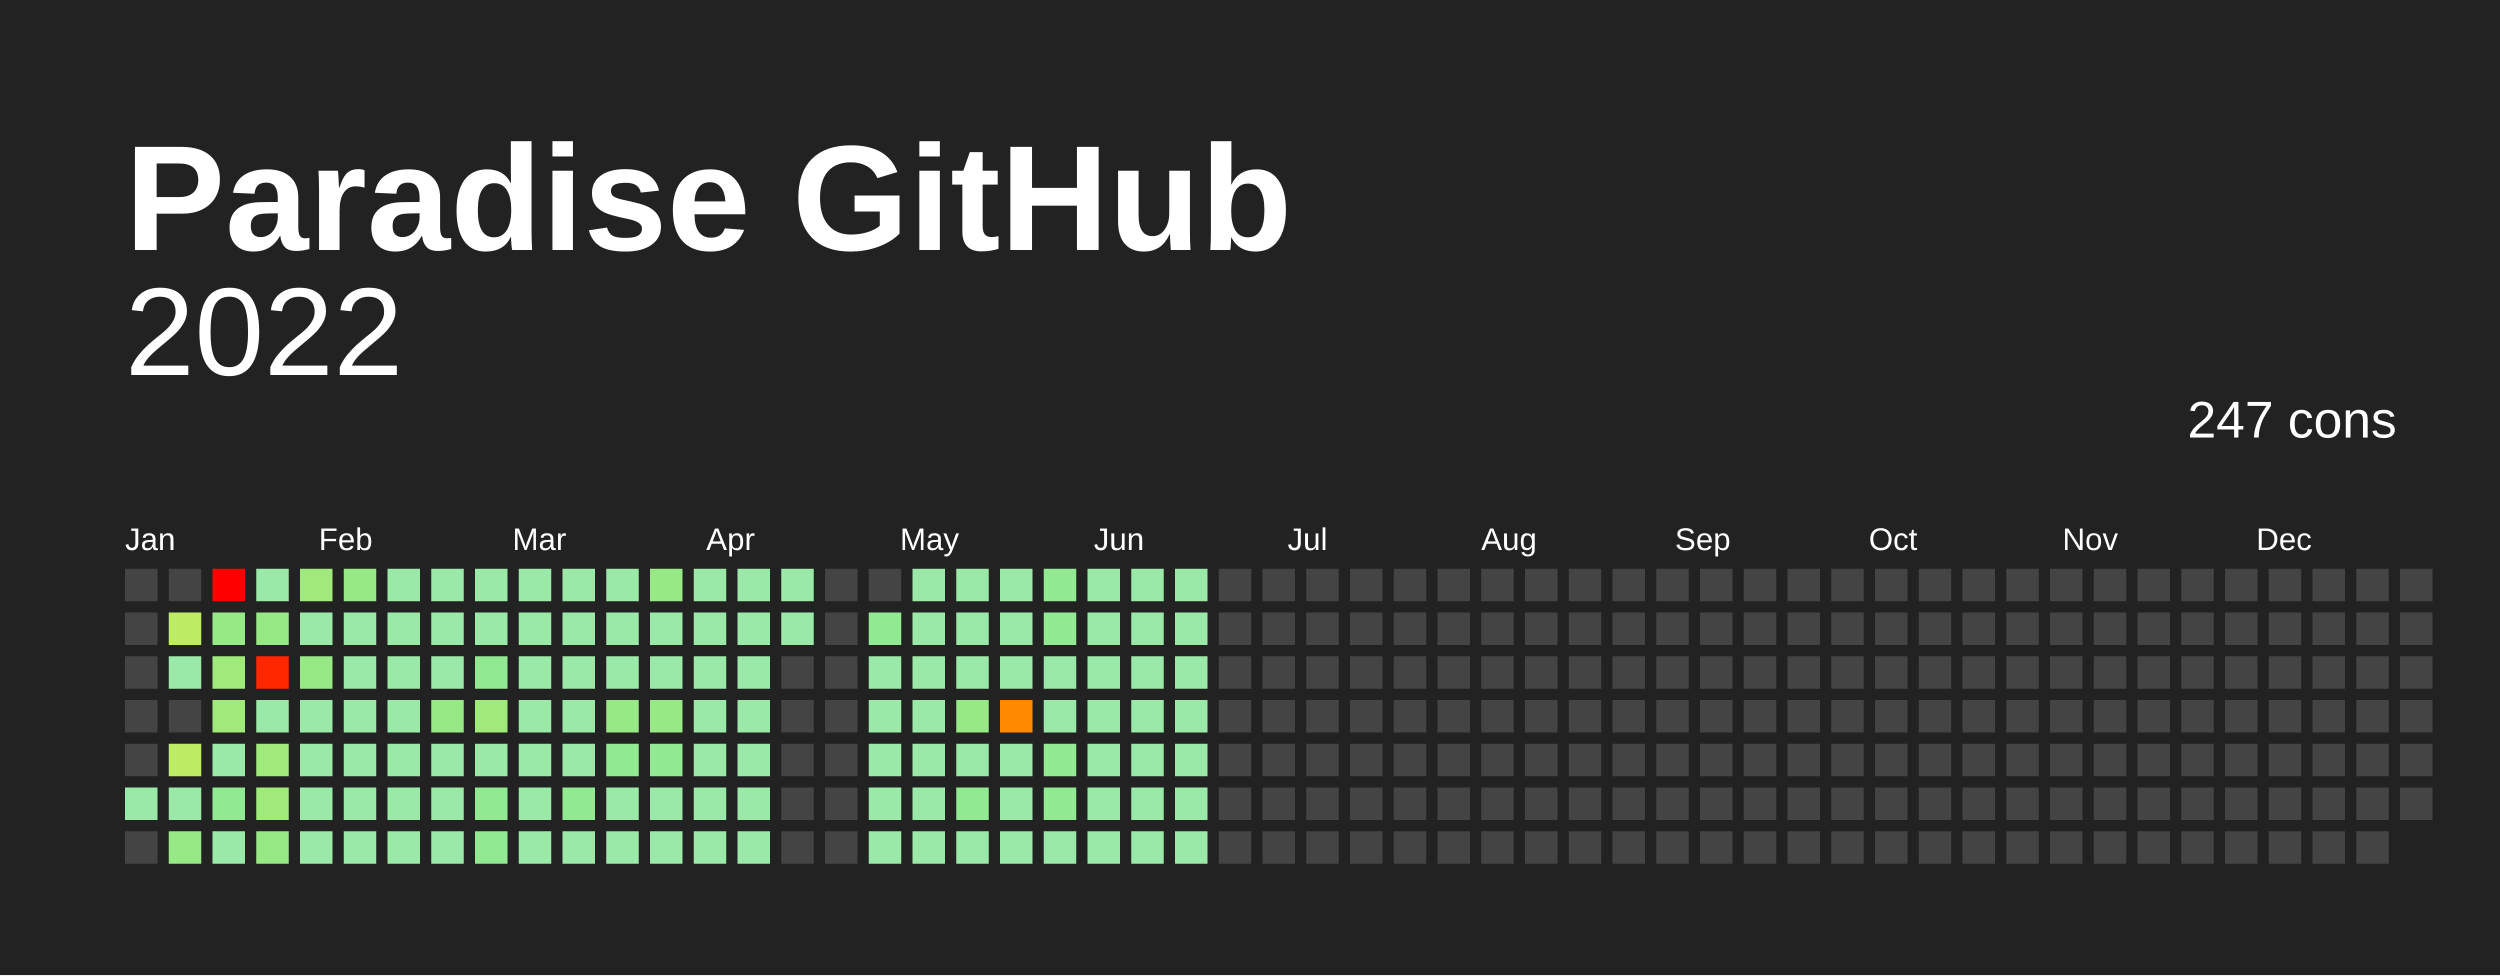
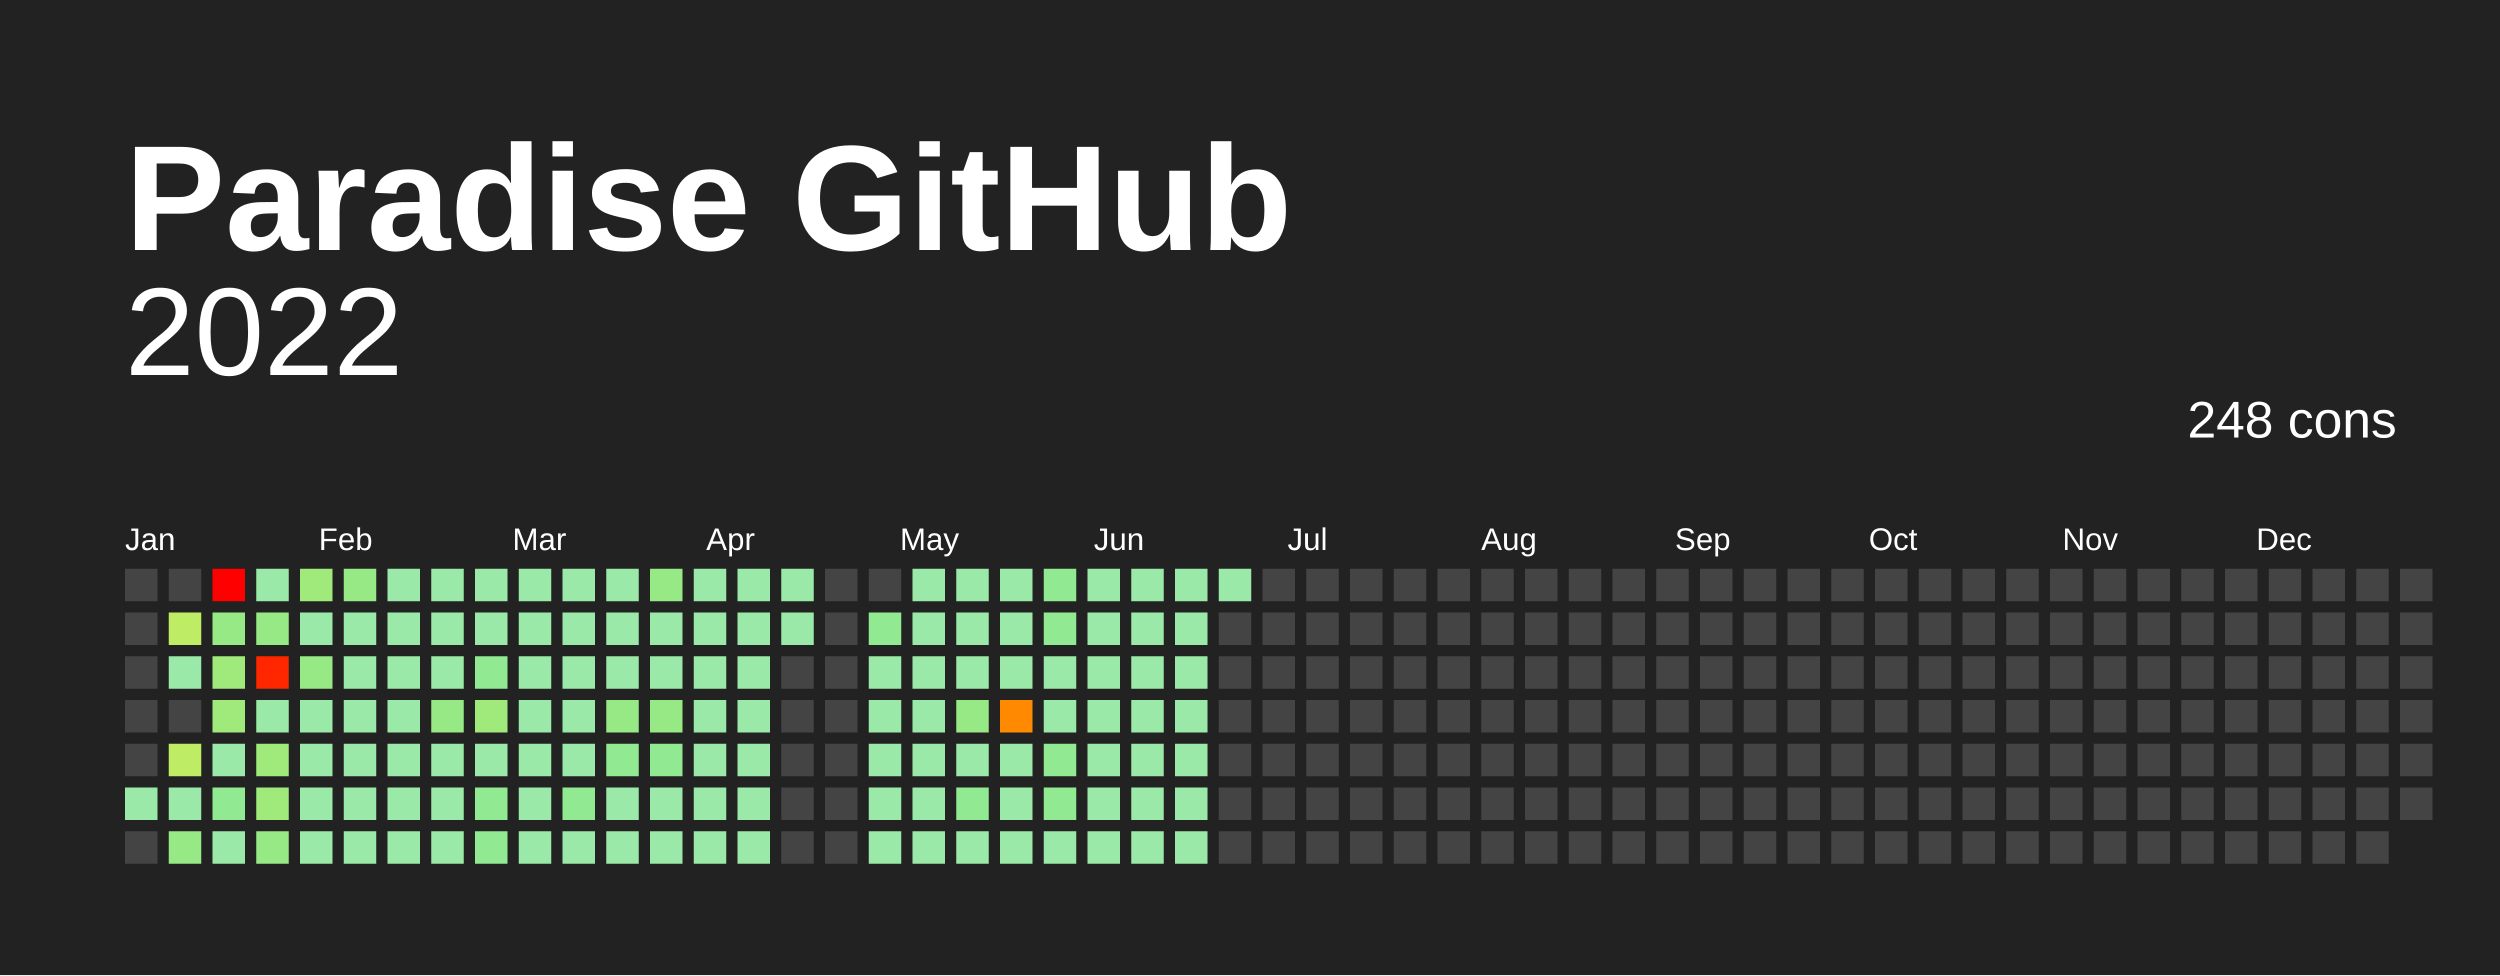
<svg xmlns="http://www.w3.org/2000/svg" baseProfile="full" height="78mm" version="1.1" viewBox="0,0,200,78" width="200mm">
  <defs />
  <rect fill="#222222" height="78" width="200" x="0" y="0" />
  <text fill="#FFFFFF" style="font-size:12px; font-family:Arial; font-weight:bold;" x="10" y="20">Paradise GitHub</text>
  <text alignment-baseline="hanging" fill="#FFFFFF" style="font-size:10.0px; font-family:Arial;" x="10" y="30">2022</text>
-   <text alignment-baseline="hanging" fill="#FFFFFF" style="font-size:4.125px; font-family:Arial;" x="175" y="35">247 cons</text>
+   <text alignment-baseline="hanging" fill="#FFFFFF" style="font-size:4.125px; font-family:Arial;" x="175" y="35">248 cons</text>
  <text fill="#FFFFFF" style="font-size:2.5px; font-family:Arial" x="10.0" y="44">Jan</text>
  <text fill="#FFFFFF" style="font-size:2.5px; font-family:Arial" x="25.5" y="44">Feb</text>
  <text fill="#FFFFFF" style="font-size:2.5px; font-family:Arial" x="41.0" y="44">Mar</text>
  <text fill="#FFFFFF" style="font-size:2.5px; font-family:Arial" x="56.5" y="44">Apr</text>
  <text fill="#FFFFFF" style="font-size:2.5px; font-family:Arial" x="72.0" y="44">May</text>
  <text fill="#FFFFFF" style="font-size:2.5px; font-family:Arial" x="87.5" y="44">Jun</text>
  <text fill="#FFFFFF" style="font-size:2.5px; font-family:Arial" x="103.0" y="44">Jul</text>
  <text fill="#FFFFFF" style="font-size:2.5px; font-family:Arial" x="118.5" y="44">Aug</text>
  <text fill="#FFFFFF" style="font-size:2.5px; font-family:Arial" x="134.0" y="44">Sep</text>
  <text fill="#FFFFFF" style="font-size:2.5px; font-family:Arial" x="149.5" y="44">Oct</text>
  <text fill="#FFFFFF" style="font-size:2.5px; font-family:Arial" x="165.0" y="44">Nov</text>
  <text fill="#FFFFFF" style="font-size:2.5px; font-family:Arial" x="180.5" y="44">Dec</text>
  <rect fill="#444444" height="2.6" width="2.6" x="10.0" y="45.5" />
  <rect fill="#444444" height="2.6" width="2.6" x="10.0" y="49.0" />
  <rect fill="#444444" height="2.6" width="2.6" x="10.0" y="52.5" />
  <rect fill="#444444" height="2.6" width="2.6" x="10.0" y="56.0" />
  <rect fill="#444444" height="2.6" width="2.6" x="10.0" y="59.5" />
  <rect fill="#9be9a8" height="2.6" width="2.6" x="10.0" y="63.0" />
  <rect fill="#444444" height="2.6" width="2.6" x="10.0" y="66.5" />
  <rect fill="#444444" height="2.6" width="2.6" x="13.5" y="45.5" />
  <rect fill="#bfec65" height="2.6" width="2.6" x="13.5" y="49.0" />
  <rect fill="#9be9a8" height="2.6" width="2.6" x="13.5" y="52.5" />
  <rect fill="#444444" height="2.6" width="2.6" x="13.5" y="56.0" />
  <rect fill="#bfec65" height="2.6" width="2.6" x="13.5" y="59.5" />
  <rect fill="#9be9a8" height="2.6" width="2.6" x="13.5" y="63.0" />
  <rect fill="#97e986" height="2.6" width="2.6" x="13.5" y="66.5" />
  <rect fill="red" height="2.6" width="2.6" x="17.0" y="45.5" />
  <rect fill="#97e986" height="2.6" width="2.6" x="17.0" y="49.0" />
  <rect fill="#a0ea7b" height="2.6" width="2.6" x="17.0" y="52.5" />
  <rect fill="#a0ea7b" height="2.6" width="2.6" x="17.0" y="56.0" />
  <rect fill="#9be9a8" height="2.6" width="2.6" x="17.0" y="59.5" />
  <rect fill="#91e991" height="2.6" width="2.6" x="17.0" y="63.0" />
  <rect fill="#9be9a8" height="2.6" width="2.6" x="17.0" y="66.5" />
  <rect fill="#9be9a8" height="2.6" width="2.6" x="20.5" y="45.5" />
  <rect fill="#97e986" height="2.6" width="2.6" x="20.5" y="49.0" />
  <rect fill="#ff2700" height="2.6" width="2.6" x="20.5" y="52.5" />
  <rect fill="#9be9a8" height="2.6" width="2.6" x="20.5" y="56.0" />
  <rect fill="#a0ea7b" height="2.6" width="2.6" x="20.5" y="59.5" />
  <rect fill="#a0ea7b" height="2.6" width="2.6" x="20.5" y="63.0" />
  <rect fill="#97e986" height="2.6" width="2.6" x="20.5" y="66.5" />
  <rect fill="#a0ea7b" height="2.6" width="2.6" x="24.0" y="45.5" />
  <rect fill="#9be9a8" height="2.6" width="2.6" x="24.0" y="49.0" />
  <rect fill="#97e986" height="2.6" width="2.6" x="24.0" y="52.5" />
  <rect fill="#9be9a8" height="2.6" width="2.6" x="24.0" y="56.0" />
  <rect fill="#9be9a8" height="2.6" width="2.6" x="24.0" y="59.5" />
  <rect fill="#9be9a8" height="2.6" width="2.6" x="24.0" y="63.0" />
  <rect fill="#9be9a8" height="2.6" width="2.6" x="24.0" y="66.5" />
  <rect fill="#97e986" height="2.6" width="2.6" x="27.5" y="45.5" />
  <rect fill="#9be9a8" height="2.6" width="2.6" x="27.5" y="49.0" />
  <rect fill="#9be9a8" height="2.6" width="2.6" x="27.5" y="52.5" />
  <rect fill="#9be9a8" height="2.6" width="2.6" x="27.5" y="56.0" />
  <rect fill="#9be9a8" height="2.6" width="2.6" x="27.5" y="59.5" />
  <rect fill="#9be9a8" height="2.6" width="2.6" x="27.5" y="63.0" />
  <rect fill="#9be9a8" height="2.6" width="2.6" x="27.5" y="66.5" />
  <rect fill="#9be9a8" height="2.6" width="2.6" x="31.0" y="45.5" />
  <rect fill="#9be9a8" height="2.6" width="2.6" x="31.0" y="49.0" />
  <rect fill="#9be9a8" height="2.6" width="2.6" x="31.0" y="52.5" />
  <rect fill="#9be9a8" height="2.6" width="2.6" x="31.0" y="56.0" />
  <rect fill="#9be9a8" height="2.6" width="2.6" x="31.0" y="59.5" />
  <rect fill="#9be9a8" height="2.6" width="2.6" x="31.0" y="63.0" />
  <rect fill="#9be9a8" height="2.6" width="2.6" x="31.0" y="66.5" />
  <rect fill="#9be9a8" height="2.6" width="2.6" x="34.5" y="45.5" />
  <rect fill="#9be9a8" height="2.6" width="2.6" x="34.5" y="49.0" />
  <rect fill="#9be9a8" height="2.6" width="2.6" x="34.5" y="52.5" />
  <rect fill="#97e986" height="2.6" width="2.6" x="34.5" y="56.0" />
  <rect fill="#9be9a8" height="2.6" width="2.6" x="34.5" y="59.5" />
  <rect fill="#9be9a8" height="2.6" width="2.6" x="34.5" y="63.0" />
  <rect fill="#9be9a8" height="2.6" width="2.6" x="34.5" y="66.5" />
  <rect fill="#9be9a8" height="2.6" width="2.6" x="38.0" y="45.5" />
  <rect fill="#9be9a8" height="2.6" width="2.6" x="38.0" y="49.0" />
  <rect fill="#91e991" height="2.6" width="2.6" x="38.0" y="52.5" />
  <rect fill="#a0ea7b" height="2.6" width="2.6" x="38.0" y="56.0" />
  <rect fill="#9be9a8" height="2.6" width="2.6" x="38.0" y="59.5" />
  <rect fill="#91e991" height="2.6" width="2.6" x="38.0" y="63.0" />
  <rect fill="#91e991" height="2.6" width="2.6" x="38.0" y="66.5" />
  <rect fill="#9be9a8" height="2.6" width="2.6" x="41.5" y="45.5" />
  <rect fill="#9be9a8" height="2.6" width="2.6" x="41.5" y="49.0" />
  <rect fill="#9be9a8" height="2.6" width="2.6" x="41.5" y="52.5" />
  <rect fill="#9be9a8" height="2.6" width="2.6" x="41.5" y="56.0" />
  <rect fill="#9be9a8" height="2.6" width="2.6" x="41.5" y="59.5" />
  <rect fill="#9be9a8" height="2.6" width="2.6" x="41.5" y="63.0" />
  <rect fill="#9be9a8" height="2.6" width="2.6" x="41.5" y="66.5" />
  <rect fill="#9be9a8" height="2.6" width="2.6" x="45.0" y="45.5" />
  <rect fill="#9be9a8" height="2.6" width="2.6" x="45.0" y="49.0" />
  <rect fill="#9be9a8" height="2.6" width="2.6" x="45.0" y="52.5" />
  <rect fill="#9be9a8" height="2.6" width="2.6" x="45.0" y="56.0" />
  <rect fill="#9be9a8" height="2.6" width="2.6" x="45.0" y="59.5" />
  <rect fill="#91e991" height="2.6" width="2.6" x="45.0" y="63.0" />
  <rect fill="#9be9a8" height="2.6" width="2.6" x="45.0" y="66.5" />
  <rect fill="#9be9a8" height="2.6" width="2.6" x="48.5" y="45.5" />
  <rect fill="#9be9a8" height="2.6" width="2.6" x="48.5" y="49.0" />
  <rect fill="#9be9a8" height="2.6" width="2.6" x="48.5" y="52.5" />
  <rect fill="#97e986" height="2.6" width="2.6" x="48.5" y="56.0" />
  <rect fill="#91e991" height="2.6" width="2.6" x="48.5" y="59.5" />
  <rect fill="#9be9a8" height="2.6" width="2.6" x="48.5" y="63.0" />
  <rect fill="#9be9a8" height="2.6" width="2.6" x="48.5" y="66.5" />
  <rect fill="#97e986" height="2.6" width="2.6" x="52.0" y="45.5" />
  <rect fill="#9be9a8" height="2.6" width="2.6" x="52.0" y="49.0" />
  <rect fill="#9be9a8" height="2.6" width="2.6" x="52.0" y="52.5" />
  <rect fill="#97e986" height="2.6" width="2.6" x="52.0" y="56.0" />
  <rect fill="#91e991" height="2.6" width="2.6" x="52.0" y="59.5" />
  <rect fill="#9be9a8" height="2.6" width="2.6" x="52.0" y="63.0" />
  <rect fill="#9be9a8" height="2.6" width="2.6" x="52.0" y="66.5" />
  <rect fill="#9be9a8" height="2.6" width="2.6" x="55.5" y="45.5" />
  <rect fill="#9be9a8" height="2.6" width="2.6" x="55.5" y="49.0" />
  <rect fill="#9be9a8" height="2.6" width="2.6" x="55.5" y="52.5" />
  <rect fill="#9be9a8" height="2.6" width="2.6" x="55.5" y="56.0" />
  <rect fill="#9be9a8" height="2.6" width="2.6" x="55.5" y="59.5" />
  <rect fill="#9be9a8" height="2.6" width="2.6" x="55.5" y="63.0" />
  <rect fill="#9be9a8" height="2.6" width="2.6" x="55.5" y="66.5" />
  <rect fill="#9be9a8" height="2.6" width="2.6" x="59.0" y="45.5" />
  <rect fill="#9be9a8" height="2.6" width="2.6" x="59.0" y="49.0" />
  <rect fill="#9be9a8" height="2.6" width="2.6" x="59.0" y="52.5" />
  <rect fill="#9be9a8" height="2.6" width="2.6" x="59.0" y="56.0" />
  <rect fill="#9be9a8" height="2.6" width="2.6" x="59.0" y="59.5" />
  <rect fill="#9be9a8" height="2.6" width="2.6" x="59.0" y="63.0" />
  <rect fill="#9be9a8" height="2.6" width="2.6" x="59.0" y="66.5" />
  <rect fill="#9be9a8" height="2.6" width="2.6" x="62.5" y="45.5" />
  <rect fill="#9be9a8" height="2.6" width="2.6" x="62.5" y="49.0" />
  <rect fill="#444444" height="2.6" width="2.6" x="62.5" y="52.5" />
  <rect fill="#444444" height="2.6" width="2.6" x="62.5" y="56.0" />
  <rect fill="#444444" height="2.6" width="2.6" x="62.5" y="59.5" />
  <rect fill="#444444" height="2.6" width="2.6" x="62.5" y="63.0" />
  <rect fill="#444444" height="2.6" width="2.6" x="62.5" y="66.5" />
  <rect fill="#444444" height="2.6" width="2.6" x="66.0" y="45.5" />
  <rect fill="#444444" height="2.6" width="2.6" x="66.0" y="49.0" />
  <rect fill="#444444" height="2.6" width="2.6" x="66.0" y="52.5" />
  <rect fill="#444444" height="2.6" width="2.6" x="66.0" y="56.0" />
  <rect fill="#444444" height="2.6" width="2.6" x="66.0" y="59.5" />
  <rect fill="#444444" height="2.6" width="2.6" x="66.0" y="63.0" />
  <rect fill="#444444" height="2.6" width="2.6" x="66.0" y="66.5" />
  <rect fill="#444444" height="2.6" width="2.6" x="69.5" y="45.5" />
  <rect fill="#91e991" height="2.6" width="2.6" x="69.5" y="49.0" />
  <rect fill="#9be9a8" height="2.6" width="2.6" x="69.5" y="52.5" />
  <rect fill="#9be9a8" height="2.6" width="2.6" x="69.5" y="56.0" />
  <rect fill="#9be9a8" height="2.6" width="2.6" x="69.5" y="59.5" />
  <rect fill="#9be9a8" height="2.6" width="2.6" x="69.5" y="63.0" />
  <rect fill="#9be9a8" height="2.6" width="2.6" x="69.5" y="66.5" />
  <rect fill="#9be9a8" height="2.6" width="2.6" x="73.0" y="45.5" />
  <rect fill="#9be9a8" height="2.6" width="2.6" x="73.0" y="49.0" />
  <rect fill="#9be9a8" height="2.6" width="2.6" x="73.0" y="52.5" />
  <rect fill="#9be9a8" height="2.6" width="2.6" x="73.0" y="56.0" />
  <rect fill="#9be9a8" height="2.6" width="2.6" x="73.0" y="59.5" />
  <rect fill="#9be9a8" height="2.6" width="2.6" x="73.0" y="63.0" />
  <rect fill="#9be9a8" height="2.6" width="2.6" x="73.0" y="66.5" />
  <rect fill="#9be9a8" height="2.6" width="2.6" x="76.5" y="45.5" />
  <rect fill="#9be9a8" height="2.6" width="2.6" x="76.5" y="49.0" />
  <rect fill="#9be9a8" height="2.6" width="2.6" x="76.5" y="52.5" />
  <rect fill="#97e986" height="2.6" width="2.6" x="76.5" y="56.0" />
  <rect fill="#9be9a8" height="2.6" width="2.6" x="76.5" y="59.5" />
  <rect fill="#91e991" height="2.6" width="2.6" x="76.5" y="63.0" />
  <rect fill="#9be9a8" height="2.6" width="2.6" x="76.5" y="66.5" />
  <rect fill="#9be9a8" height="2.6" width="2.6" x="80.0" y="45.5" />
  <rect fill="#9be9a8" height="2.6" width="2.6" x="80.0" y="49.0" />
  <rect fill="#9be9a8" height="2.6" width="2.6" x="80.0" y="52.5" />
  <rect fill="#ff8900" height="2.6" width="2.6" x="80.0" y="56.0" />
  <rect fill="#9be9a8" height="2.6" width="2.6" x="80.0" y="59.5" />
  <rect fill="#9be9a8" height="2.6" width="2.6" x="80.0" y="63.0" />
  <rect fill="#9be9a8" height="2.6" width="2.6" x="80.0" y="66.5" />
  <rect fill="#91e991" height="2.6" width="2.6" x="83.5" y="45.5" />
  <rect fill="#91e991" height="2.6" width="2.6" x="83.5" y="49.0" />
  <rect fill="#9be9a8" height="2.6" width="2.6" x="83.5" y="52.5" />
  <rect fill="#9be9a8" height="2.6" width="2.6" x="83.5" y="56.0" />
  <rect fill="#91e991" height="2.6" width="2.6" x="83.5" y="59.5" />
  <rect fill="#91e991" height="2.6" width="2.6" x="83.5" y="63.0" />
  <rect fill="#9be9a8" height="2.6" width="2.6" x="83.5" y="66.5" />
  <rect fill="#9be9a8" height="2.6" width="2.6" x="87.0" y="45.5" />
  <rect fill="#9be9a8" height="2.6" width="2.6" x="87.0" y="49.0" />
  <rect fill="#9be9a8" height="2.6" width="2.6" x="87.0" y="52.5" />
  <rect fill="#9be9a8" height="2.6" width="2.6" x="87.0" y="56.0" />
  <rect fill="#9be9a8" height="2.6" width="2.6" x="87.0" y="59.5" />
  <rect fill="#9be9a8" height="2.6" width="2.6" x="87.0" y="63.0" />
  <rect fill="#9be9a8" height="2.6" width="2.6" x="87.0" y="66.5" />
  <rect fill="#9be9a8" height="2.6" width="2.6" x="90.5" y="45.5" />
  <rect fill="#9be9a8" height="2.6" width="2.6" x="90.5" y="49.0" />
  <rect fill="#9be9a8" height="2.6" width="2.6" x="90.5" y="52.5" />
  <rect fill="#9be9a8" height="2.6" width="2.6" x="90.5" y="56.0" />
  <rect fill="#9be9a8" height="2.6" width="2.6" x="90.5" y="59.5" />
  <rect fill="#9be9a8" height="2.6" width="2.6" x="90.5" y="63.0" />
  <rect fill="#9be9a8" height="2.6" width="2.6" x="90.5" y="66.5" />
  <rect fill="#9be9a8" height="2.6" width="2.6" x="94.0" y="45.5" />
  <rect fill="#9be9a8" height="2.6" width="2.6" x="94.0" y="49.0" />
  <rect fill="#9be9a8" height="2.6" width="2.6" x="94.0" y="52.5" />
  <rect fill="#9be9a8" height="2.6" width="2.6" x="94.0" y="56.0" />
  <rect fill="#9be9a8" height="2.6" width="2.6" x="94.0" y="59.5" />
  <rect fill="#9be9a8" height="2.6" width="2.6" x="94.0" y="63.0" />
  <rect fill="#9be9a8" height="2.6" width="2.6" x="94.0" y="66.5" />
-   <rect fill="#444444" height="2.6" width="2.6" x="97.5" y="45.5" />
+   <rect fill="#9be9a8" height="2.6" width="2.6" x="97.5" y="45.5" />
  <rect fill="#444444" height="2.6" width="2.6" x="97.5" y="49.0" />
  <rect fill="#444444" height="2.6" width="2.6" x="97.5" y="52.5" />
  <rect fill="#444444" height="2.6" width="2.6" x="97.5" y="56.0" />
  <rect fill="#444444" height="2.6" width="2.6" x="97.5" y="59.5" />
  <rect fill="#444444" height="2.6" width="2.6" x="97.5" y="63.0" />
  <rect fill="#444444" height="2.6" width="2.6" x="97.5" y="66.5" />
  <rect fill="#444444" height="2.6" width="2.6" x="101.0" y="45.5" />
  <rect fill="#444444" height="2.6" width="2.6" x="101.0" y="49.0" />
  <rect fill="#444444" height="2.6" width="2.6" x="101.0" y="52.5" />
  <rect fill="#444444" height="2.6" width="2.6" x="101.0" y="56.0" />
  <rect fill="#444444" height="2.6" width="2.6" x="101.0" y="59.5" />
  <rect fill="#444444" height="2.6" width="2.6" x="101.0" y="63.0" />
  <rect fill="#444444" height="2.6" width="2.6" x="101.0" y="66.5" />
  <rect fill="#444444" height="2.6" width="2.6" x="104.5" y="45.5" />
  <rect fill="#444444" height="2.6" width="2.6" x="104.5" y="49.0" />
  <rect fill="#444444" height="2.6" width="2.6" x="104.5" y="52.5" />
  <rect fill="#444444" height="2.6" width="2.6" x="104.5" y="56.0" />
  <rect fill="#444444" height="2.6" width="2.6" x="104.5" y="59.5" />
  <rect fill="#444444" height="2.6" width="2.6" x="104.5" y="63.0" />
  <rect fill="#444444" height="2.6" width="2.6" x="104.5" y="66.5" />
  <rect fill="#444444" height="2.6" width="2.6" x="108.0" y="45.5" />
  <rect fill="#444444" height="2.6" width="2.6" x="108.0" y="49.0" />
  <rect fill="#444444" height="2.6" width="2.6" x="108.0" y="52.5" />
  <rect fill="#444444" height="2.6" width="2.6" x="108.0" y="56.0" />
  <rect fill="#444444" height="2.6" width="2.6" x="108.0" y="59.5" />
  <rect fill="#444444" height="2.6" width="2.6" x="108.0" y="63.0" />
  <rect fill="#444444" height="2.6" width="2.6" x="108.0" y="66.5" />
  <rect fill="#444444" height="2.6" width="2.6" x="111.5" y="45.5" />
  <rect fill="#444444" height="2.6" width="2.6" x="111.5" y="49.0" />
  <rect fill="#444444" height="2.6" width="2.6" x="111.5" y="52.5" />
  <rect fill="#444444" height="2.6" width="2.6" x="111.5" y="56.0" />
  <rect fill="#444444" height="2.6" width="2.6" x="111.5" y="59.5" />
  <rect fill="#444444" height="2.6" width="2.6" x="111.5" y="63.0" />
  <rect fill="#444444" height="2.6" width="2.6" x="111.5" y="66.5" />
  <rect fill="#444444" height="2.6" width="2.6" x="115.0" y="45.5" />
  <rect fill="#444444" height="2.6" width="2.6" x="115.0" y="49.0" />
  <rect fill="#444444" height="2.6" width="2.6" x="115.0" y="52.5" />
  <rect fill="#444444" height="2.6" width="2.6" x="115.0" y="56.0" />
  <rect fill="#444444" height="2.6" width="2.6" x="115.0" y="59.5" />
  <rect fill="#444444" height="2.6" width="2.6" x="115.0" y="63.0" />
  <rect fill="#444444" height="2.6" width="2.6" x="115.0" y="66.5" />
  <rect fill="#444444" height="2.6" width="2.6" x="118.5" y="45.5" />
  <rect fill="#444444" height="2.6" width="2.6" x="118.5" y="49.0" />
  <rect fill="#444444" height="2.6" width="2.6" x="118.5" y="52.5" />
  <rect fill="#444444" height="2.6" width="2.6" x="118.5" y="56.0" />
  <rect fill="#444444" height="2.6" width="2.6" x="118.5" y="59.5" />
  <rect fill="#444444" height="2.6" width="2.6" x="118.5" y="63.0" />
  <rect fill="#444444" height="2.6" width="2.6" x="118.5" y="66.5" />
  <rect fill="#444444" height="2.6" width="2.6" x="122.0" y="45.5" />
  <rect fill="#444444" height="2.6" width="2.6" x="122.0" y="49.0" />
  <rect fill="#444444" height="2.6" width="2.6" x="122.0" y="52.5" />
  <rect fill="#444444" height="2.6" width="2.6" x="122.0" y="56.0" />
  <rect fill="#444444" height="2.6" width="2.6" x="122.0" y="59.5" />
  <rect fill="#444444" height="2.6" width="2.6" x="122.0" y="63.0" />
  <rect fill="#444444" height="2.6" width="2.6" x="122.0" y="66.5" />
  <rect fill="#444444" height="2.6" width="2.6" x="125.5" y="45.5" />
  <rect fill="#444444" height="2.6" width="2.6" x="125.5" y="49.0" />
  <rect fill="#444444" height="2.6" width="2.6" x="125.5" y="52.5" />
  <rect fill="#444444" height="2.6" width="2.6" x="125.5" y="56.0" />
  <rect fill="#444444" height="2.6" width="2.6" x="125.5" y="59.5" />
  <rect fill="#444444" height="2.6" width="2.6" x="125.5" y="63.0" />
  <rect fill="#444444" height="2.6" width="2.6" x="125.5" y="66.5" />
  <rect fill="#444444" height="2.6" width="2.6" x="129.0" y="45.5" />
  <rect fill="#444444" height="2.6" width="2.6" x="129.0" y="49.0" />
  <rect fill="#444444" height="2.6" width="2.6" x="129.0" y="52.5" />
  <rect fill="#444444" height="2.6" width="2.6" x="129.0" y="56.0" />
  <rect fill="#444444" height="2.6" width="2.6" x="129.0" y="59.5" />
  <rect fill="#444444" height="2.6" width="2.6" x="129.0" y="63.0" />
  <rect fill="#444444" height="2.6" width="2.6" x="129.0" y="66.5" />
  <rect fill="#444444" height="2.6" width="2.6" x="132.5" y="45.5" />
  <rect fill="#444444" height="2.6" width="2.6" x="132.5" y="49.0" />
  <rect fill="#444444" height="2.6" width="2.6" x="132.5" y="52.5" />
  <rect fill="#444444" height="2.6" width="2.6" x="132.5" y="56.0" />
  <rect fill="#444444" height="2.6" width="2.6" x="132.5" y="59.5" />
  <rect fill="#444444" height="2.6" width="2.6" x="132.5" y="63.0" />
  <rect fill="#444444" height="2.6" width="2.6" x="132.5" y="66.5" />
  <rect fill="#444444" height="2.6" width="2.6" x="136.0" y="45.5" />
  <rect fill="#444444" height="2.6" width="2.6" x="136.0" y="49.0" />
  <rect fill="#444444" height="2.6" width="2.6" x="136.0" y="52.5" />
  <rect fill="#444444" height="2.6" width="2.6" x="136.0" y="56.0" />
  <rect fill="#444444" height="2.6" width="2.6" x="136.0" y="59.5" />
  <rect fill="#444444" height="2.6" width="2.6" x="136.0" y="63.0" />
  <rect fill="#444444" height="2.6" width="2.6" x="136.0" y="66.5" />
  <rect fill="#444444" height="2.6" width="2.6" x="139.5" y="45.5" />
  <rect fill="#444444" height="2.6" width="2.6" x="139.5" y="49.0" />
  <rect fill="#444444" height="2.6" width="2.6" x="139.5" y="52.5" />
  <rect fill="#444444" height="2.6" width="2.6" x="139.5" y="56.0" />
  <rect fill="#444444" height="2.6" width="2.6" x="139.5" y="59.5" />
  <rect fill="#444444" height="2.6" width="2.6" x="139.5" y="63.0" />
  <rect fill="#444444" height="2.6" width="2.6" x="139.5" y="66.5" />
  <rect fill="#444444" height="2.6" width="2.6" x="143.0" y="45.5" />
  <rect fill="#444444" height="2.6" width="2.6" x="143.0" y="49.0" />
  <rect fill="#444444" height="2.6" width="2.6" x="143.0" y="52.5" />
  <rect fill="#444444" height="2.6" width="2.6" x="143.0" y="56.0" />
  <rect fill="#444444" height="2.6" width="2.6" x="143.0" y="59.5" />
  <rect fill="#444444" height="2.6" width="2.6" x="143.0" y="63.0" />
  <rect fill="#444444" height="2.6" width="2.6" x="143.0" y="66.5" />
  <rect fill="#444444" height="2.6" width="2.6" x="146.5" y="45.5" />
  <rect fill="#444444" height="2.6" width="2.6" x="146.5" y="49.0" />
  <rect fill="#444444" height="2.6" width="2.6" x="146.5" y="52.5" />
  <rect fill="#444444" height="2.6" width="2.6" x="146.5" y="56.0" />
  <rect fill="#444444" height="2.6" width="2.6" x="146.5" y="59.5" />
  <rect fill="#444444" height="2.6" width="2.6" x="146.5" y="63.0" />
  <rect fill="#444444" height="2.6" width="2.6" x="146.5" y="66.5" />
  <rect fill="#444444" height="2.6" width="2.6" x="150.0" y="45.5" />
  <rect fill="#444444" height="2.6" width="2.6" x="150.0" y="49.0" />
  <rect fill="#444444" height="2.6" width="2.6" x="150.0" y="52.5" />
  <rect fill="#444444" height="2.6" width="2.6" x="150.0" y="56.0" />
  <rect fill="#444444" height="2.6" width="2.6" x="150.0" y="59.5" />
  <rect fill="#444444" height="2.6" width="2.6" x="150.0" y="63.0" />
  <rect fill="#444444" height="2.6" width="2.6" x="150.0" y="66.5" />
  <rect fill="#444444" height="2.6" width="2.6" x="153.5" y="45.5" />
  <rect fill="#444444" height="2.6" width="2.6" x="153.5" y="49.0" />
  <rect fill="#444444" height="2.6" width="2.6" x="153.5" y="52.5" />
  <rect fill="#444444" height="2.6" width="2.6" x="153.5" y="56.0" />
  <rect fill="#444444" height="2.6" width="2.6" x="153.5" y="59.5" />
  <rect fill="#444444" height="2.6" width="2.6" x="153.5" y="63.0" />
  <rect fill="#444444" height="2.6" width="2.6" x="153.5" y="66.5" />
  <rect fill="#444444" height="2.6" width="2.6" x="157.0" y="45.5" />
  <rect fill="#444444" height="2.6" width="2.6" x="157.0" y="49.0" />
  <rect fill="#444444" height="2.6" width="2.6" x="157.0" y="52.5" />
  <rect fill="#444444" height="2.6" width="2.6" x="157.0" y="56.0" />
  <rect fill="#444444" height="2.6" width="2.6" x="157.0" y="59.5" />
  <rect fill="#444444" height="2.6" width="2.6" x="157.0" y="63.0" />
  <rect fill="#444444" height="2.6" width="2.6" x="157.0" y="66.5" />
  <rect fill="#444444" height="2.6" width="2.6" x="160.5" y="45.5" />
  <rect fill="#444444" height="2.6" width="2.6" x="160.5" y="49.0" />
  <rect fill="#444444" height="2.6" width="2.6" x="160.5" y="52.5" />
  <rect fill="#444444" height="2.6" width="2.6" x="160.5" y="56.0" />
  <rect fill="#444444" height="2.6" width="2.6" x="160.5" y="59.5" />
  <rect fill="#444444" height="2.6" width="2.6" x="160.5" y="63.0" />
  <rect fill="#444444" height="2.6" width="2.6" x="160.5" y="66.5" />
  <rect fill="#444444" height="2.6" width="2.6" x="164.0" y="45.5" />
  <rect fill="#444444" height="2.6" width="2.6" x="164.0" y="49.0" />
  <rect fill="#444444" height="2.6" width="2.6" x="164.0" y="52.5" />
  <rect fill="#444444" height="2.6" width="2.6" x="164.0" y="56.0" />
  <rect fill="#444444" height="2.6" width="2.6" x="164.0" y="59.5" />
  <rect fill="#444444" height="2.6" width="2.6" x="164.0" y="63.0" />
  <rect fill="#444444" height="2.6" width="2.6" x="164.0" y="66.5" />
  <rect fill="#444444" height="2.6" width="2.6" x="167.5" y="45.5" />
  <rect fill="#444444" height="2.6" width="2.6" x="167.5" y="49.0" />
  <rect fill="#444444" height="2.6" width="2.6" x="167.5" y="52.5" />
  <rect fill="#444444" height="2.6" width="2.6" x="167.5" y="56.0" />
  <rect fill="#444444" height="2.6" width="2.6" x="167.5" y="59.5" />
  <rect fill="#444444" height="2.6" width="2.6" x="167.5" y="63.0" />
  <rect fill="#444444" height="2.6" width="2.6" x="167.5" y="66.5" />
  <rect fill="#444444" height="2.6" width="2.6" x="171.0" y="45.5" />
  <rect fill="#444444" height="2.6" width="2.6" x="171.0" y="49.0" />
  <rect fill="#444444" height="2.6" width="2.6" x="171.0" y="52.5" />
  <rect fill="#444444" height="2.6" width="2.6" x="171.0" y="56.0" />
  <rect fill="#444444" height="2.6" width="2.6" x="171.0" y="59.5" />
  <rect fill="#444444" height="2.6" width="2.6" x="171.0" y="63.0" />
  <rect fill="#444444" height="2.6" width="2.6" x="171.0" y="66.5" />
  <rect fill="#444444" height="2.6" width="2.6" x="174.5" y="45.5" />
  <rect fill="#444444" height="2.6" width="2.6" x="174.5" y="49.0" />
  <rect fill="#444444" height="2.6" width="2.6" x="174.5" y="52.5" />
  <rect fill="#444444" height="2.6" width="2.6" x="174.5" y="56.0" />
  <rect fill="#444444" height="2.6" width="2.6" x="174.5" y="59.5" />
  <rect fill="#444444" height="2.6" width="2.6" x="174.5" y="63.0" />
  <rect fill="#444444" height="2.6" width="2.6" x="174.5" y="66.5" />
  <rect fill="#444444" height="2.6" width="2.6" x="178.0" y="45.5" />
  <rect fill="#444444" height="2.6" width="2.6" x="178.0" y="49.0" />
  <rect fill="#444444" height="2.6" width="2.6" x="178.0" y="52.5" />
  <rect fill="#444444" height="2.6" width="2.6" x="178.0" y="56.0" />
  <rect fill="#444444" height="2.6" width="2.6" x="178.0" y="59.5" />
  <rect fill="#444444" height="2.6" width="2.6" x="178.0" y="63.0" />
  <rect fill="#444444" height="2.6" width="2.6" x="178.0" y="66.5" />
  <rect fill="#444444" height="2.6" width="2.6" x="181.5" y="45.5" />
  <rect fill="#444444" height="2.6" width="2.6" x="181.5" y="49.0" />
  <rect fill="#444444" height="2.6" width="2.6" x="181.5" y="52.5" />
  <rect fill="#444444" height="2.6" width="2.6" x="181.5" y="56.0" />
  <rect fill="#444444" height="2.6" width="2.6" x="181.5" y="59.5" />
  <rect fill="#444444" height="2.6" width="2.6" x="181.5" y="63.0" />
  <rect fill="#444444" height="2.6" width="2.6" x="181.5" y="66.5" />
  <rect fill="#444444" height="2.6" width="2.6" x="185.0" y="45.5" />
  <rect fill="#444444" height="2.6" width="2.6" x="185.0" y="49.0" />
  <rect fill="#444444" height="2.6" width="2.6" x="185.0" y="52.5" />
  <rect fill="#444444" height="2.6" width="2.6" x="185.0" y="56.0" />
  <rect fill="#444444" height="2.6" width="2.6" x="185.0" y="59.5" />
  <rect fill="#444444" height="2.6" width="2.6" x="185.0" y="63.0" />
  <rect fill="#444444" height="2.6" width="2.6" x="185.0" y="66.5" />
  <rect fill="#444444" height="2.6" width="2.6" x="188.5" y="45.5" />
  <rect fill="#444444" height="2.6" width="2.6" x="188.5" y="49.0" />
  <rect fill="#444444" height="2.6" width="2.6" x="188.5" y="52.5" />
  <rect fill="#444444" height="2.6" width="2.6" x="188.5" y="56.0" />
  <rect fill="#444444" height="2.6" width="2.6" x="188.5" y="59.5" />
  <rect fill="#444444" height="2.6" width="2.6" x="188.5" y="63.0" />
  <rect fill="#444444" height="2.6" width="2.6" x="188.5" y="66.5" />
  <rect fill="#444444" height="2.6" width="2.6" x="192.0" y="45.5" />
  <rect fill="#444444" height="2.6" width="2.6" x="192.0" y="49.0" />
  <rect fill="#444444" height="2.6" width="2.6" x="192.0" y="52.5" />
  <rect fill="#444444" height="2.6" width="2.6" x="192.0" y="56.0" />
  <rect fill="#444444" height="2.6" width="2.6" x="192.0" y="59.5" />
  <rect fill="#444444" height="2.6" width="2.6" x="192.0" y="63.0" />
</svg>
